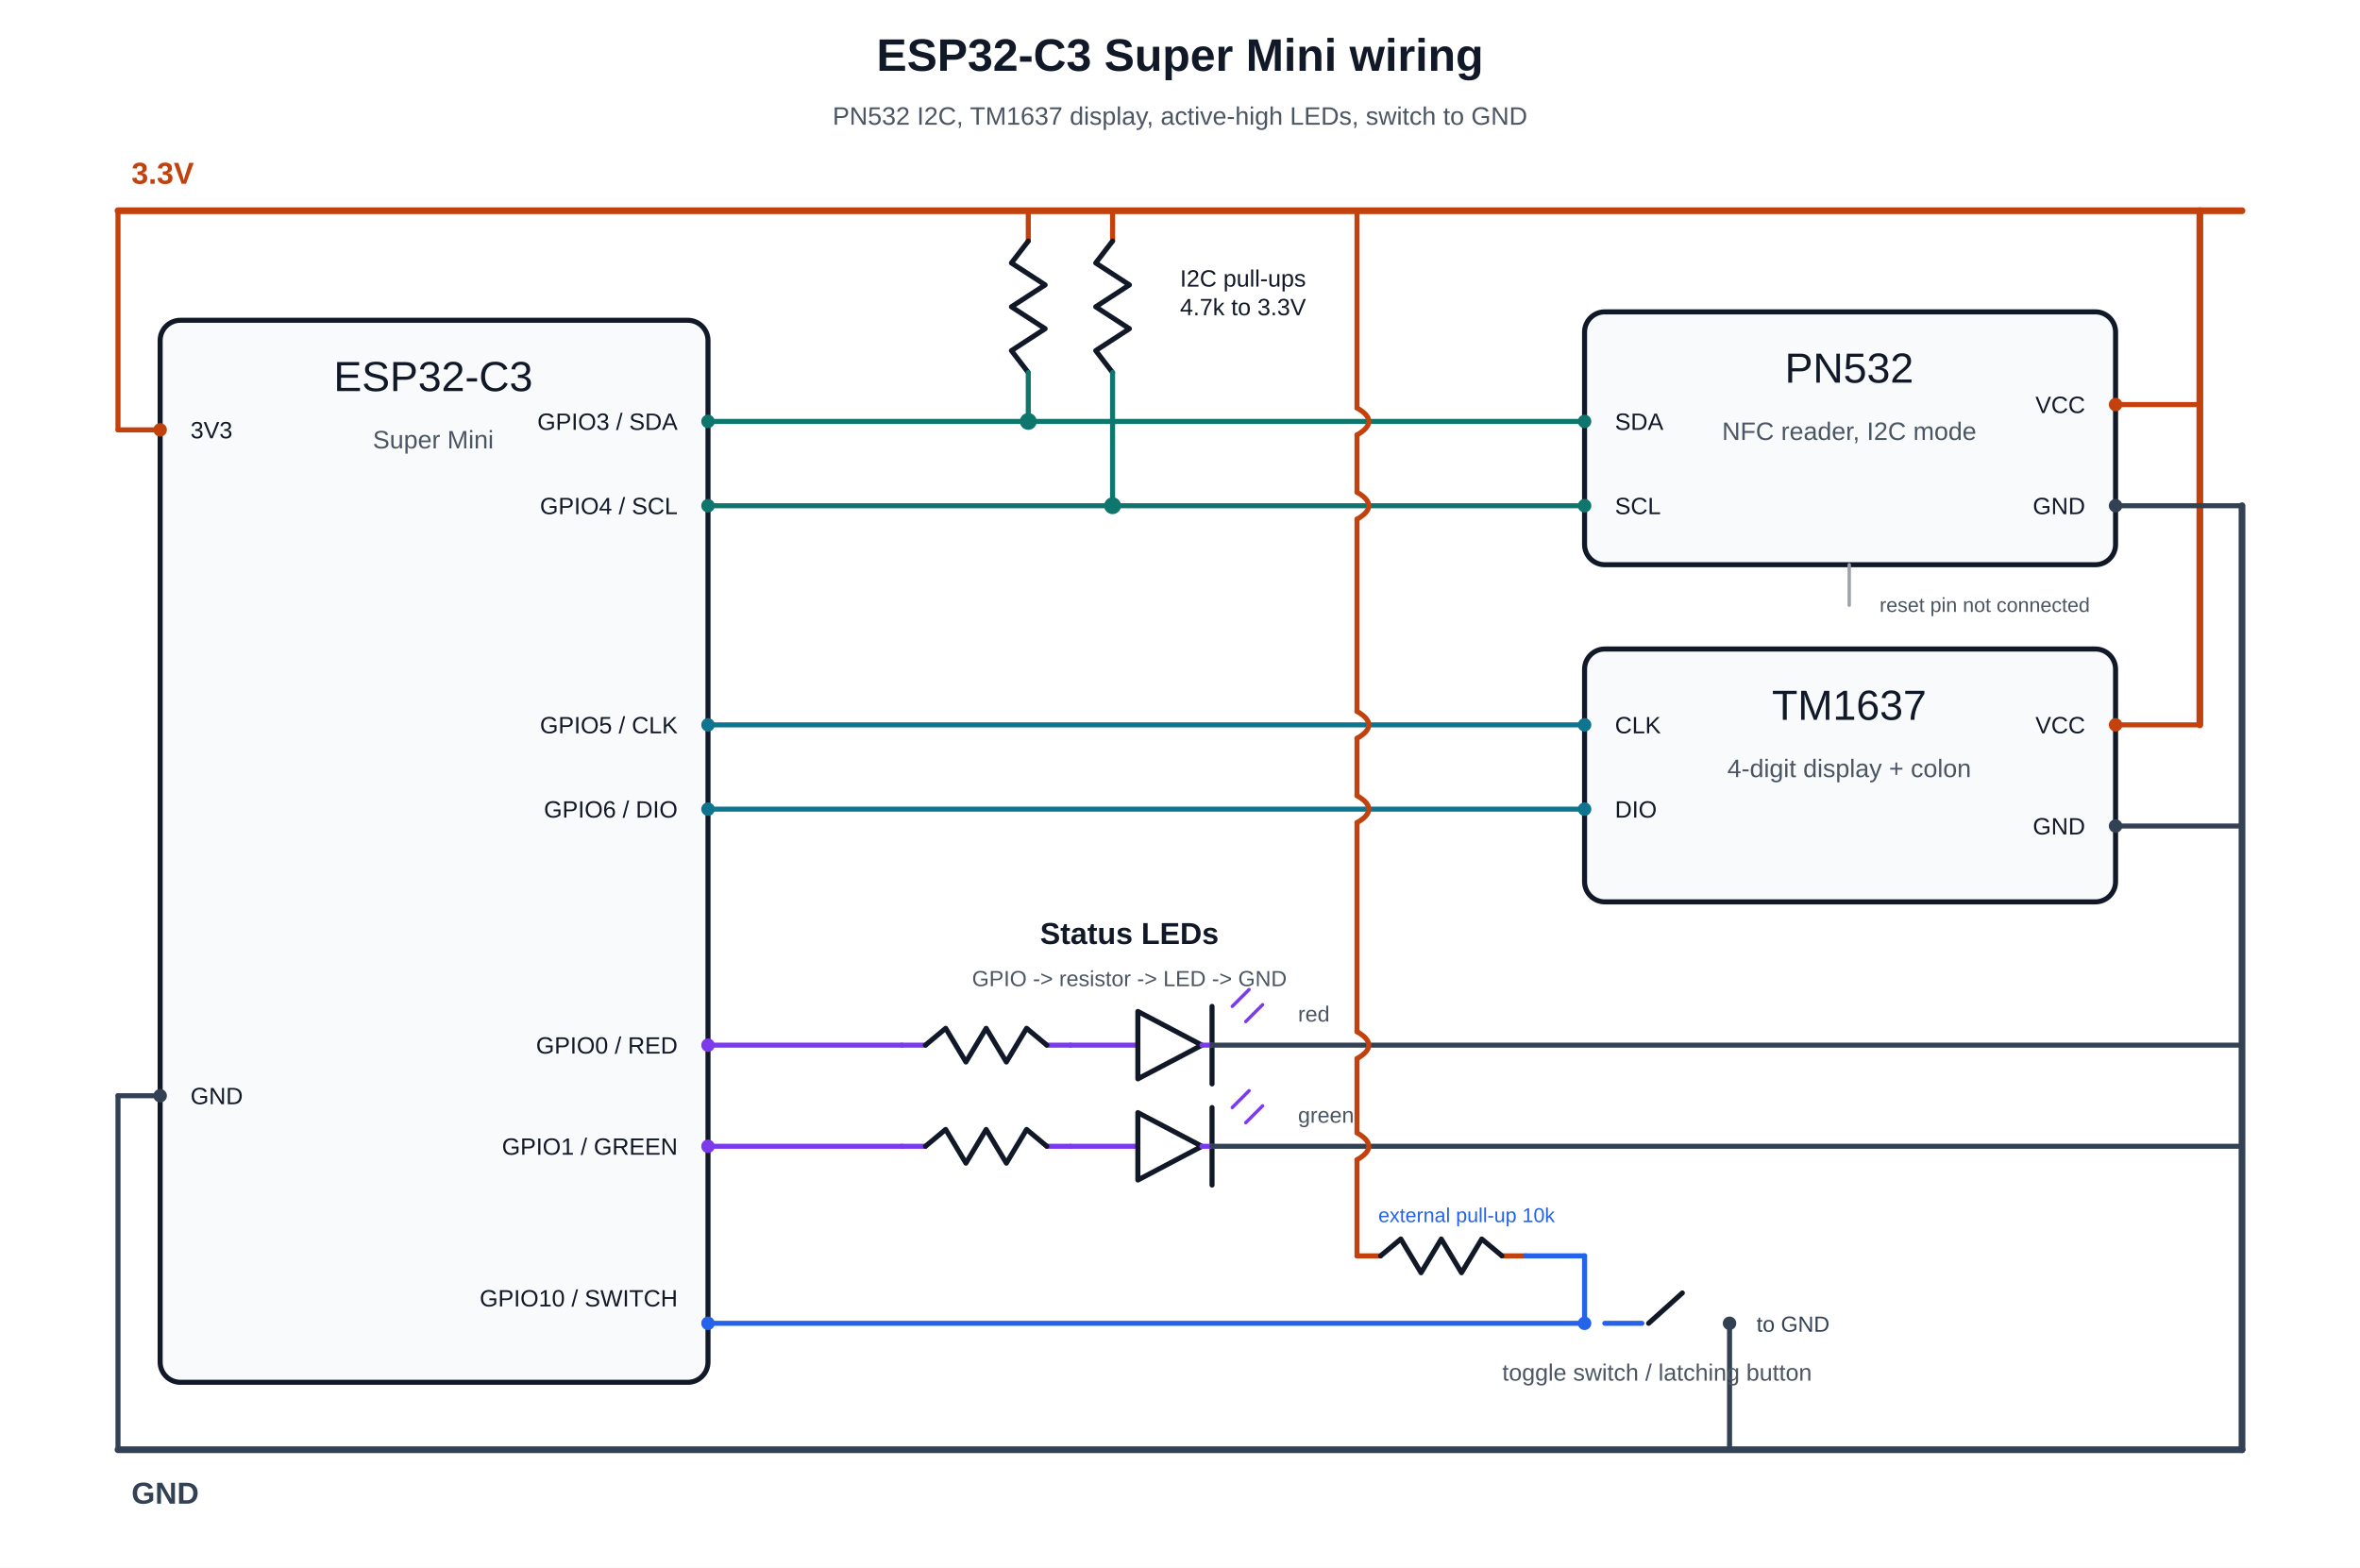
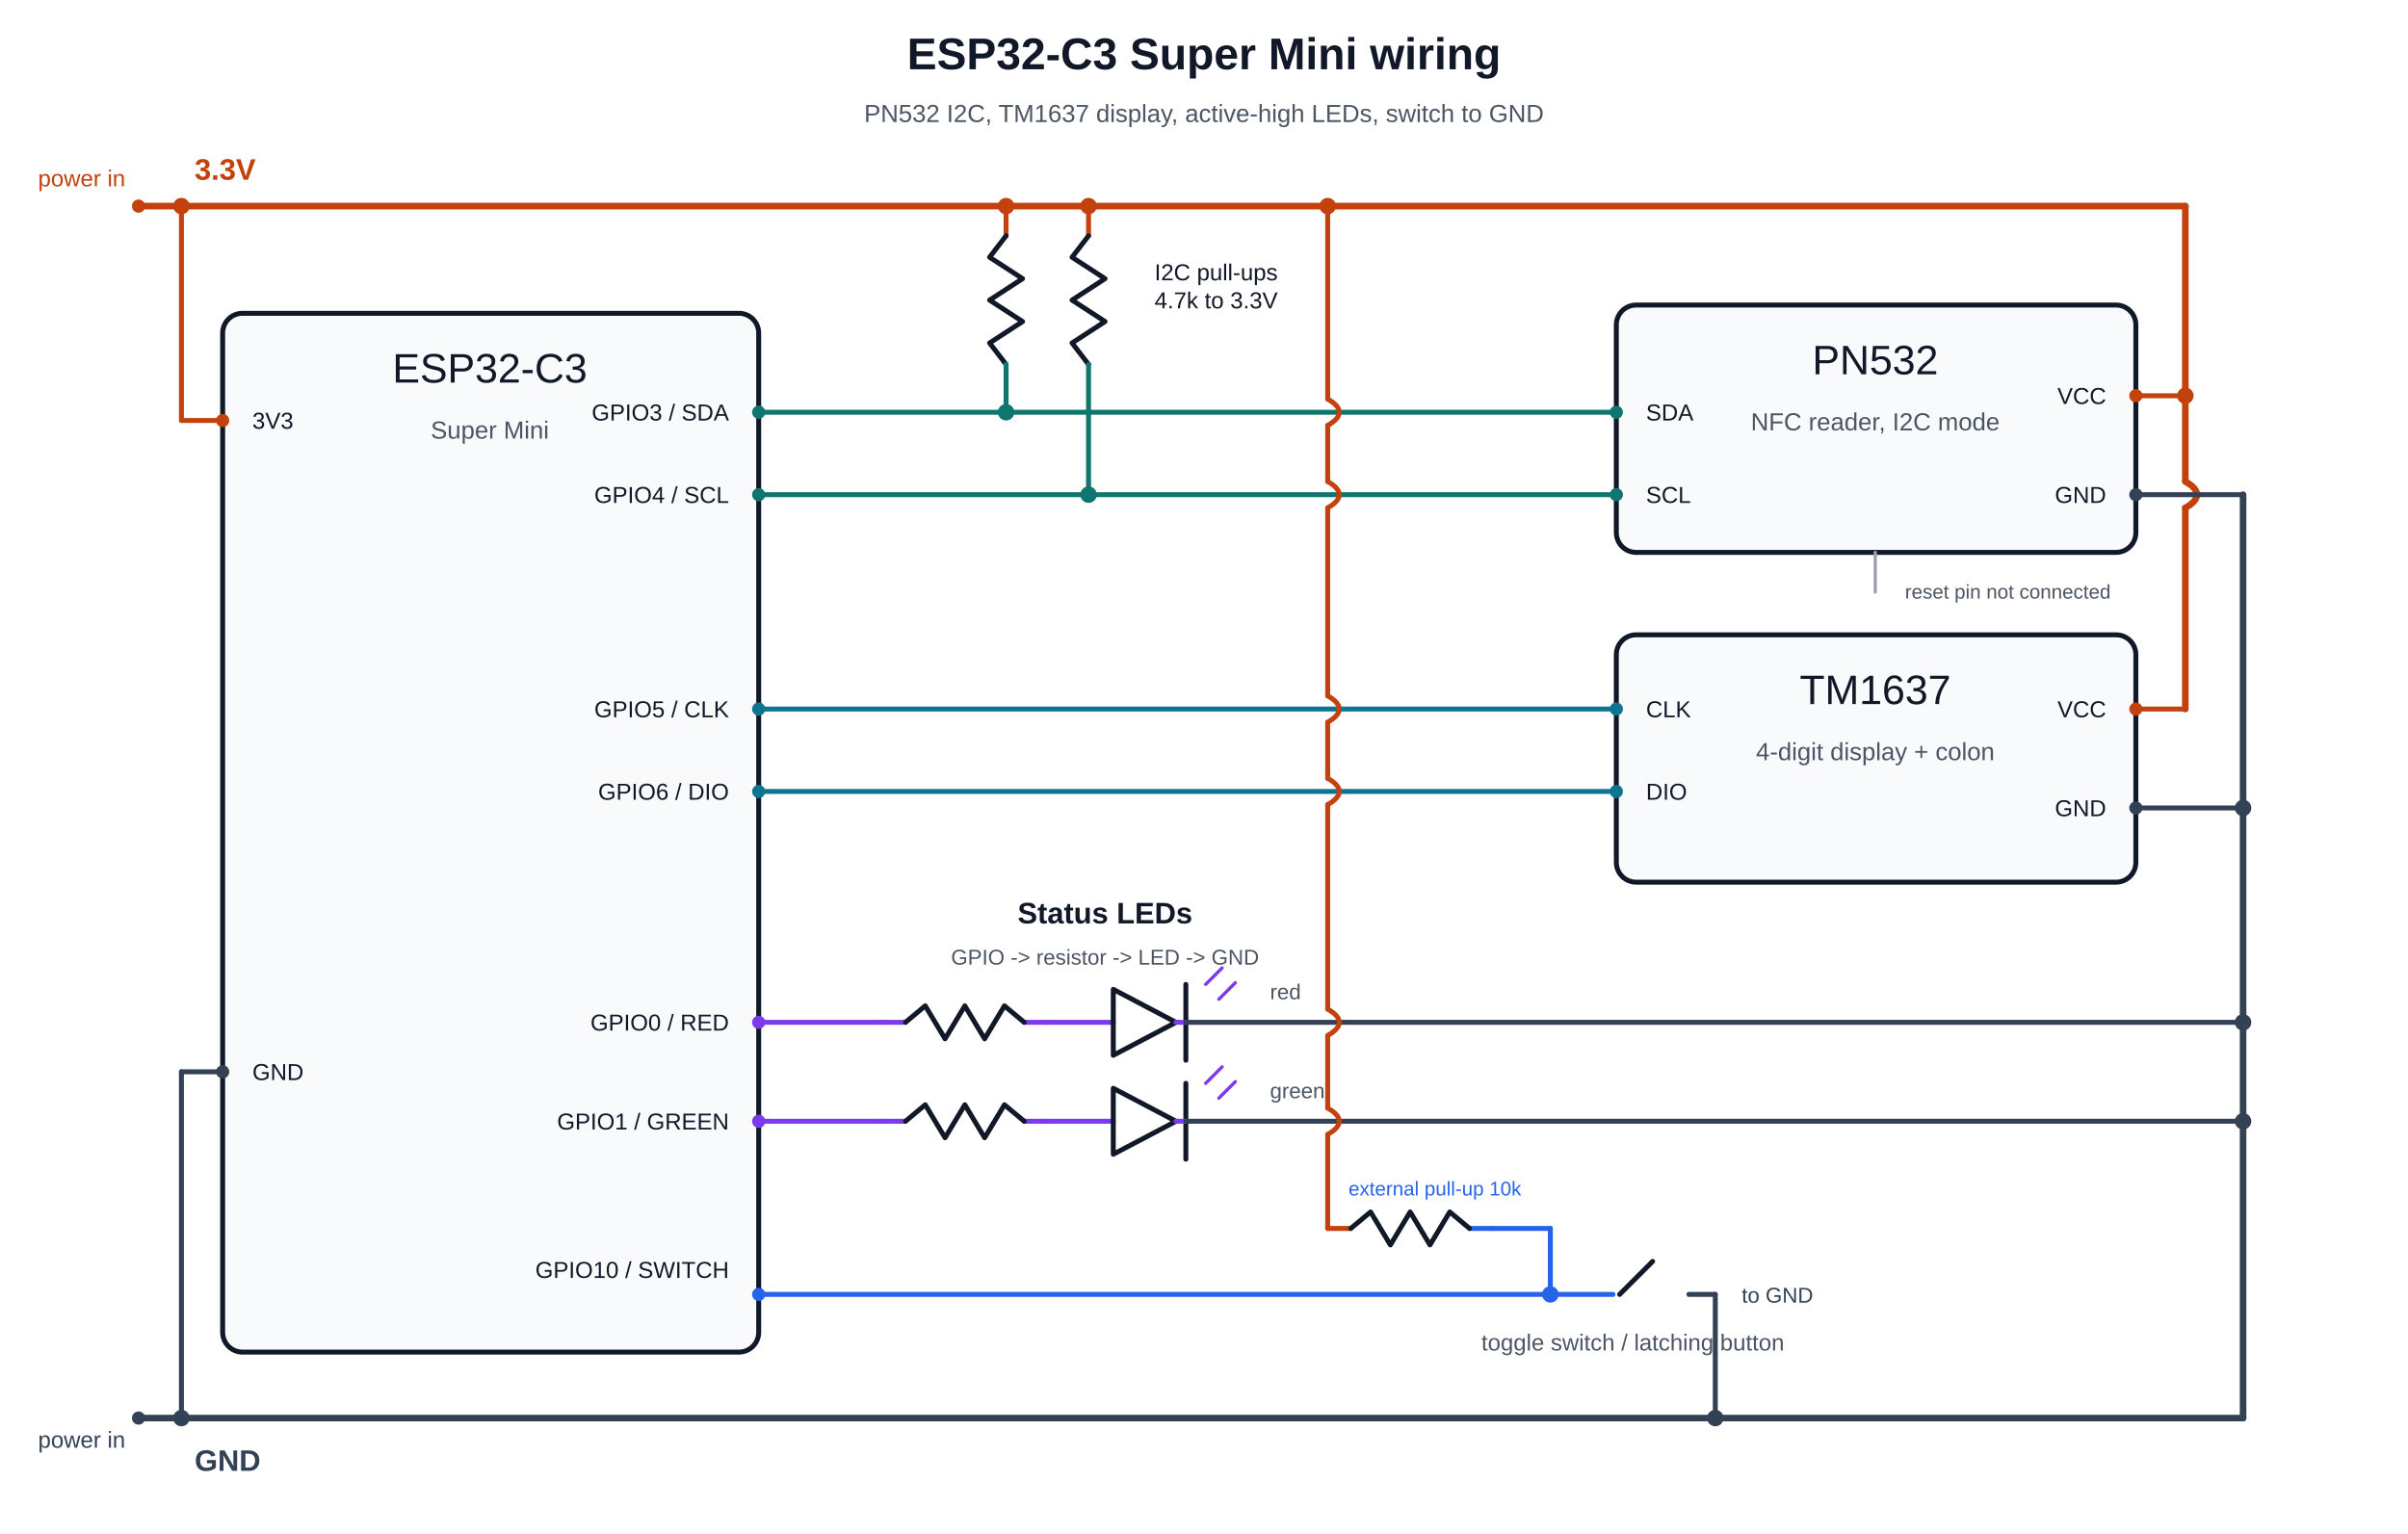
- <svg xmlns="http://www.w3.org/2000/svg" width="1400" height="930" viewBox="0 0 1400 930" role="img" aria-labelledby="title desc">
-   <rect x="0" y="0" width="1400" height="930" fill="#ffffff" />
-   <text x="700" y="42" text-anchor="middle" font-family="Arial, sans-serif" font-size="27" font-weight="600" fill="#111827">ESP32-C3 Super Mini wiring</text>
-   <text x="700" y="74" text-anchor="middle" font-family="Arial, sans-serif" font-size="15" font-weight="400" fill="#4b5563">PN532 I2C, TM1637 display, active-high LEDs, switch to GND</text>
-   <line x1="70" y1="125" x2="1330" y2="125" stroke="#c2410c" stroke-width="4" stroke-linecap="round" />
-   <text x="78" y="109" text-anchor="start" font-family="Arial, sans-serif" font-size="18" font-weight="600" fill="#c2410c">3.3V</text>
-   <line x1="70" y1="860" x2="1330" y2="860" stroke="#334155" stroke-width="4" stroke-linecap="round" />
-   <text x="78" y="892" text-anchor="start" font-family="Arial, sans-serif" font-size="18" font-weight="600" fill="#334155">GND</text>
-   <rect x="95" y="190" width="325" height="630" rx="12" fill="#f8fafc" stroke="#111827" stroke-width="3" />
-   <text x="257" y="232" text-anchor="middle" font-family="Arial, sans-serif" font-size="25" font-weight="500" fill="#111827">ESP32-C3</text>
-   <text x="257" y="266" text-anchor="middle" font-family="Arial, sans-serif" font-size="15" font-weight="400" fill="#4b5563">Super Mini</text>
-   <rect x="940" y="185" width="315" height="150" rx="12" fill="#f8fafc" stroke="#111827" stroke-width="3" />
-   <text x="1097" y="227" text-anchor="middle" font-family="Arial, sans-serif" font-size="25" font-weight="500" fill="#111827">PN532</text>
-   <text x="1097" y="261" text-anchor="middle" font-family="Arial, sans-serif" font-size="15" font-weight="400" fill="#4b5563">NFC reader, I2C mode</text>
-   <rect x="940" y="385" width="315" height="150" rx="12" fill="#f8fafc" stroke="#111827" stroke-width="3" />
-   <text x="1097" y="427" text-anchor="middle" font-family="Arial, sans-serif" font-size="25" font-weight="500" fill="#111827">TM1637</text>
-   <text x="1097" y="461" text-anchor="middle" font-family="Arial, sans-serif" font-size="15" font-weight="400" fill="#4b5563">4-digit display + colon</text>
-   <text x="113" y="260" text-anchor="start" font-family="Arial, sans-serif" font-size="14" font-weight="400" fill="#111827">3V3</text>
-   <text x="113" y="655" text-anchor="start" font-family="Arial, sans-serif" font-size="14" font-weight="400" fill="#111827">GND</text>
-   <text x="402" y="255" text-anchor="end" font-family="Arial, sans-serif" font-size="14" font-weight="400" fill="#111827">GPIO3 / SDA</text>
-   <text x="402" y="305" text-anchor="end" font-family="Arial, sans-serif" font-size="14" font-weight="400" fill="#111827">GPIO4 / SCL</text>
-   <text x="402" y="435" text-anchor="end" font-family="Arial, sans-serif" font-size="14" font-weight="400" fill="#111827">GPIO5 / CLK</text>
-   <text x="402" y="485" text-anchor="end" font-family="Arial, sans-serif" font-size="14" font-weight="400" fill="#111827">GPIO6 / DIO</text>
-   <text x="402" y="625" text-anchor="end" font-family="Arial, sans-serif" font-size="14" font-weight="400" fill="#111827">GPIO0 / RED</text>
-   <text x="402" y="685" text-anchor="end" font-family="Arial, sans-serif" font-size="14" font-weight="400" fill="#111827">GPIO1 / GREEN</text>
-   <text x="402" y="775" text-anchor="end" font-family="Arial, sans-serif" font-size="14" font-weight="400" fill="#111827">GPIO10 / SWITCH</text>
-   <text x="958" y="255" text-anchor="start" font-family="Arial, sans-serif" font-size="14" font-weight="400" fill="#111827">SDA</text>
-   <text x="958" y="305" text-anchor="start" font-family="Arial, sans-serif" font-size="14" font-weight="400" fill="#111827">SCL</text>
-   <text x="1237" y="245" text-anchor="end" font-family="Arial, sans-serif" font-size="14" font-weight="400" fill="#111827">VCC</text>
-   <text x="1237" y="305" text-anchor="end" font-family="Arial, sans-serif" font-size="14" font-weight="400" fill="#111827">GND</text>
-   <text x="958" y="435" text-anchor="start" font-family="Arial, sans-serif" font-size="14" font-weight="400" fill="#111827">CLK</text>
-   <text x="958" y="485" text-anchor="start" font-family="Arial, sans-serif" font-size="14" font-weight="400" fill="#111827">DIO</text>
-   <text x="1237" y="435" text-anchor="end" font-family="Arial, sans-serif" font-size="14" font-weight="400" fill="#111827">VCC</text>
-   <text x="1237" y="495" text-anchor="end" font-family="Arial, sans-serif" font-size="14" font-weight="400" fill="#111827">GND</text>
-   <circle cx="95" cy="255" r="4" fill="#c2410c" />
-   <circle cx="95" cy="650" r="4" fill="#334155" />
-   <circle cx="420" cy="250" r="4" fill="#0f766e" />
-   <circle cx="420" cy="300" r="4" fill="#0f766e" />
-   <circle cx="420" cy="430" r="4" fill="#0e7490" />
-   <circle cx="420" cy="480" r="4" fill="#0e7490" />
-   <circle cx="420" cy="620" r="4" fill="#7c3aed" />
-   <circle cx="420" cy="680" r="4" fill="#7c3aed" />
-   <circle cx="420" cy="785" r="4" fill="#2563eb" />
-   <circle cx="940" cy="250" r="4" fill="#0f766e" />
-   <circle cx="940" cy="300" r="4" fill="#0f766e" />
-   <circle cx="1255" cy="240" r="4" fill="#c2410c" />
-   <circle cx="1255" cy="300" r="4" fill="#334155" />
-   <circle cx="940" cy="430" r="4" fill="#0e7490" />
-   <circle cx="940" cy="480" r="4" fill="#0e7490" />
-   <circle cx="1255" cy="430" r="4" fill="#c2410c" />
-   <circle cx="1255" cy="490" r="4" fill="#334155" />
-   <line x1="95" y1="255" x2="70" y2="255" stroke="#c2410c" stroke-width="3" stroke-linecap="round" />
-   <line x1="70" y1="255" x2="70" y2="125" stroke="#c2410c" stroke-width="3" stroke-linecap="round" />
-   <line x1="95" y1="650" x2="70" y2="650" stroke="#334155" stroke-width="3" stroke-linecap="round" />
-   <line x1="70" y1="650" x2="70" y2="860" stroke="#334155" stroke-width="3" stroke-linecap="round" />
-   <line x1="1305" y1="125" x2="1305" y2="430" stroke="#c2410c" stroke-width="4" stroke-linecap="round" />
-   <line x1="1330" y1="860" x2="1330" y2="300" stroke="#334155" stroke-width="4" stroke-linecap="round" />
-   <line x1="1255" y1="240" x2="1305" y2="240" stroke="#c2410c" stroke-width="3" stroke-linecap="round" />
-   <line x1="1255" y1="430" x2="1305" y2="430" stroke="#c2410c" stroke-width="3" stroke-linecap="round" />
-   <line x1="1255" y1="300" x2="1330" y2="300" stroke="#334155" stroke-width="3" stroke-linecap="round" />
-   <line x1="1255" y1="490" x2="1330" y2="490" stroke="#334155" stroke-width="3" stroke-linecap="round" />
-   <line x1="420" y1="250" x2="940" y2="250" stroke="#0f766e" stroke-width="3" stroke-linecap="round" />
-   <line x1="420" y1="300" x2="940" y2="300" stroke="#0f766e" stroke-width="3" stroke-linecap="round" />
+ <svg xmlns="http://www.w3.org/2000/svg" width="1460" height="930" viewBox="0 0 1460 930" role="img" aria-labelledby="title desc">
+   <rect x="0" y="0" width="1460" height="930" fill="#ffffff" />
+   <text x="730" y="42" text-anchor="middle" font-family="Arial, sans-serif" font-size="27" font-weight="600" fill="#111827">ESP32-C3 Super Mini wiring</text>
+   <text x="730" y="74" text-anchor="middle" font-family="Arial, sans-serif" font-size="15" font-weight="400" fill="#4b5563">PN532 I2C, TM1637 display, active-high LEDs, switch to GND</text>
+   <line x1="110" y1="125" x2="1325" y2="125" stroke="#c2410c" stroke-width="4" stroke-linecap="round" />
+   <line x1="84" y1="125" x2="110" y2="125" stroke="#c2410c" stroke-width="4" stroke-linecap="round" />
+   <circle cx="84" cy="125" r="4" fill="#c2410c" />
+   <text x="76" y="113" text-anchor="end" font-family="Arial, sans-serif" font-size="14" font-weight="400" fill="#c2410c">power in</text>
+   <text x="118" y="109" text-anchor="start" font-family="Arial, sans-serif" font-size="18" font-weight="600" fill="#c2410c">3.3V</text>
+   <line x1="110" y1="860" x2="1360" y2="860" stroke="#334155" stroke-width="4" stroke-linecap="round" />
+   <line x1="84" y1="860" x2="110" y2="860" stroke="#334155" stroke-width="4" stroke-linecap="round" />
+   <circle cx="84" cy="860" r="4" fill="#334155" />
+   <text x="76" y="878" text-anchor="end" font-family="Arial, sans-serif" font-size="14" font-weight="400" fill="#334155">power in</text>
+   <text x="118" y="892" text-anchor="start" font-family="Arial, sans-serif" font-size="18" font-weight="600" fill="#334155">GND</text>
+   <rect x="135" y="190" width="325" height="630" rx="12" fill="#f8fafc" stroke="#111827" stroke-width="3" />
+   <text x="297" y="232" text-anchor="middle" font-family="Arial, sans-serif" font-size="25" font-weight="500" fill="#111827">ESP32-C3</text>
+   <text x="297" y="266" text-anchor="middle" font-family="Arial, sans-serif" font-size="15" font-weight="400" fill="#4b5563">Super Mini</text>
+   <rect x="980" y="185" width="315" height="150" rx="12" fill="#f8fafc" stroke="#111827" stroke-width="3" />
+   <text x="1137" y="227" text-anchor="middle" font-family="Arial, sans-serif" font-size="25" font-weight="500" fill="#111827">PN532</text>
+   <text x="1137" y="261" text-anchor="middle" font-family="Arial, sans-serif" font-size="15" font-weight="400" fill="#4b5563">NFC reader, I2C mode</text>
+   <rect x="980" y="385" width="315" height="150" rx="12" fill="#f8fafc" stroke="#111827" stroke-width="3" />
+   <text x="1137" y="427" text-anchor="middle" font-family="Arial, sans-serif" font-size="25" font-weight="500" fill="#111827">TM1637</text>
+   <text x="1137" y="461" text-anchor="middle" font-family="Arial, sans-serif" font-size="15" font-weight="400" fill="#4b5563">4-digit display + colon</text>
+   <text x="153" y="260" text-anchor="start" font-family="Arial, sans-serif" font-size="14" font-weight="400" fill="#111827">3V3</text>
+   <text x="153" y="655" text-anchor="start" font-family="Arial, sans-serif" font-size="14" font-weight="400" fill="#111827">GND</text>
+   <text x="442" y="255" text-anchor="end" font-family="Arial, sans-serif" font-size="14" font-weight="400" fill="#111827">GPIO3 / SDA</text>
+   <text x="442" y="305" text-anchor="end" font-family="Arial, sans-serif" font-size="14" font-weight="400" fill="#111827">GPIO4 / SCL</text>
+   <text x="442" y="435" text-anchor="end" font-family="Arial, sans-serif" font-size="14" font-weight="400" fill="#111827">GPIO5 / CLK</text>
+   <text x="442" y="485" text-anchor="end" font-family="Arial, sans-serif" font-size="14" font-weight="400" fill="#111827">GPIO6 / DIO</text>
+   <text x="442" y="625" text-anchor="end" font-family="Arial, sans-serif" font-size="14" font-weight="400" fill="#111827">GPIO0 / RED</text>
+   <text x="442" y="685" text-anchor="end" font-family="Arial, sans-serif" font-size="14" font-weight="400" fill="#111827">GPIO1 / GREEN</text>
+   <text x="442" y="775" text-anchor="end" font-family="Arial, sans-serif" font-size="14" font-weight="400" fill="#111827">GPIO10 / SWITCH</text>
+   <text x="998" y="255" text-anchor="start" font-family="Arial, sans-serif" font-size="14" font-weight="400" fill="#111827">SDA</text>
+   <text x="998" y="305" text-anchor="start" font-family="Arial, sans-serif" font-size="14" font-weight="400" fill="#111827">SCL</text>
+   <text x="1277" y="245" text-anchor="end" font-family="Arial, sans-serif" font-size="14" font-weight="400" fill="#111827">VCC</text>
+   <text x="1277" y="305" text-anchor="end" font-family="Arial, sans-serif" font-size="14" font-weight="400" fill="#111827">GND</text>
+   <text x="998" y="435" text-anchor="start" font-family="Arial, sans-serif" font-size="14" font-weight="400" fill="#111827">CLK</text>
+   <text x="998" y="485" text-anchor="start" font-family="Arial, sans-serif" font-size="14" font-weight="400" fill="#111827">DIO</text>
+   <text x="1277" y="435" text-anchor="end" font-family="Arial, sans-serif" font-size="14" font-weight="400" fill="#111827">VCC</text>
+   <text x="1277" y="495" text-anchor="end" font-family="Arial, sans-serif" font-size="14" font-weight="400" fill="#111827">GND</text>
+   <circle cx="135" cy="255" r="4" fill="#c2410c" />
+   <circle cx="135" cy="650" r="4" fill="#334155" />
+   <circle cx="460" cy="250" r="4" fill="#0f766e" />
+   <circle cx="460" cy="300" r="4" fill="#0f766e" />
+   <circle cx="460" cy="430" r="4" fill="#0e7490" />
+   <circle cx="460" cy="480" r="4" fill="#0e7490" />
+   <circle cx="460" cy="620" r="4" fill="#7c3aed" />
+   <circle cx="460" cy="680" r="4" fill="#7c3aed" />
+   <circle cx="460" cy="785" r="4" fill="#2563eb" />
+   <circle cx="980" cy="250" r="4" fill="#0f766e" />
+   <circle cx="980" cy="300" r="4" fill="#0f766e" />
+   <circle cx="1295" cy="240" r="4" fill="#c2410c" />
+   <circle cx="1295" cy="300" r="4" fill="#334155" />
+   <circle cx="980" cy="430" r="4" fill="#0e7490" />
+   <circle cx="980" cy="480" r="4" fill="#0e7490" />
+   <circle cx="1295" cy="430" r="4" fill="#c2410c" />
+   <circle cx="1295" cy="490" r="4" fill="#334155" />
+   <line x1="135" y1="255" x2="110" y2="255" stroke="#c2410c" stroke-width="3" stroke-linecap="round" />
+   <line x1="110" y1="255" x2="110" y2="125" stroke="#c2410c" stroke-width="3" stroke-linecap="round" />
+   <line x1="135" y1="650" x2="110" y2="650" stroke="#334155" stroke-width="3" stroke-linecap="round" />
+   <line x1="110" y1="650" x2="110" y2="860" stroke="#334155" stroke-width="3" stroke-linecap="round" />
+   <circle cx="110" cy="125" r="5" fill="#c2410c" />
+   <circle cx="110" cy="860" r="5" fill="#334155" />
+   <line x1="1325" y1="125" x2="1325" y2="292" stroke="#c2410c" stroke-width="4" stroke-linecap="round" />
+   <path d="M 1325 292 Q 1339 300 1325 308" fill="none" stroke="#c2410c" stroke-width="4" stroke-linecap="round" />
+   <line x1="1325" y1="308" x2="1325" y2="430" stroke="#c2410c" stroke-width="4" stroke-linecap="round" />
+   <line x1="1360" y1="860" x2="1360" y2="300" stroke="#334155" stroke-width="4" stroke-linecap="round" />
+   <line x1="1295" y1="240" x2="1325" y2="240" stroke="#c2410c" stroke-width="3" stroke-linecap="round" />
+   <circle cx="1325" cy="240" r="5" fill="#c2410c" />
+   <line x1="1295" y1="430" x2="1325" y2="430" stroke="#c2410c" stroke-width="3" stroke-linecap="round" />
+   <line x1="1295" y1="300" x2="1360" y2="300" stroke="#334155" stroke-width="3" stroke-linecap="round" />
+   <line x1="1295" y1="490" x2="1360" y2="490" stroke="#334155" stroke-width="3" stroke-linecap="round" />
+   <circle cx="1360" cy="490" r="5" fill="#334155" />
+   <line x1="460" y1="250" x2="980" y2="250" stroke="#0f766e" stroke-width="3" stroke-linecap="round" />
+   <line x1="460" y1="300" x2="980" y2="300" stroke="#0f766e" stroke-width="3" stroke-linecap="round" />
  <line x1="610" y1="125" x2="610" y2="143" stroke="#c2410c" stroke-width="3" stroke-linecap="round" />
  <polyline points="610,143 600,156 620,169 600,182 620,195 600,208 610,221" fill="none" stroke="#111827" stroke-width="3" stroke-linecap="round" stroke-linejoin="round" />
  <line x1="610" y1="221" x2="610" y2="250" stroke="#0f766e" stroke-width="3" stroke-linecap="round" />
  <line x1="660" y1="125" x2="660" y2="143" stroke="#c2410c" stroke-width="3" stroke-linecap="round" />
  <polyline points="660,143 650,156 670,169 650,182 670,195 650,208 660,221" fill="none" stroke="#111827" stroke-width="3" stroke-linecap="round" stroke-linejoin="round" />
  <line x1="660" y1="221" x2="660" y2="300" stroke="#0f766e" stroke-width="3" stroke-linecap="round" />
+   <circle cx="610" cy="125" r="5" fill="#c2410c" />
+   <circle cx="660" cy="125" r="5" fill="#c2410c" />
  <circle cx="610" cy="250" r="5" fill="#0f766e" />
  <circle cx="660" cy="300" r="5" fill="#0f766e" />
  <text x="700" y="170" text-anchor="start" font-family="Arial, sans-serif" font-size="14" font-weight="400" fill="#111827">I2C pull-ups</text>
  <text x="700" y="187" text-anchor="start" font-family="Arial, sans-serif" font-size="14" font-weight="400" fill="#111827">4.7k to 3.3V</text>
-   <line x1="420" y1="430" x2="940" y2="430" stroke="#0e7490" stroke-width="3" stroke-linecap="round" />
-   <line x1="420" y1="480" x2="940" y2="480" stroke="#0e7490" stroke-width="3" stroke-linecap="round" />
+   <line x1="460" y1="430" x2="980" y2="430" stroke="#0e7490" stroke-width="3" stroke-linecap="round" />
+   <line x1="460" y1="480" x2="980" y2="480" stroke="#0e7490" stroke-width="3" stroke-linecap="round" />
  <text x="670" y="560" text-anchor="middle" font-family="Arial, sans-serif" font-size="18" font-weight="600" fill="#111827">Status LEDs</text>
  <text x="670" y="585" text-anchor="middle" font-family="Arial, sans-serif" font-size="13" font-weight="400" fill="#4b5563">GPIO -&gt; resistor -&gt; LED -&gt; GND</text>
-   <line x1="420" y1="620" x2="535" y2="620" stroke="#7c3aed" stroke-width="3" stroke-linecap="round" />
+   <line x1="460" y1="620" x2="535" y2="620" stroke="#7c3aed" stroke-width="3" stroke-linecap="round" />
  <line x1="535" y1="620" x2="549" y2="620" stroke="#7c3aed" stroke-width="3" stroke-linecap="round" />
  <line x1="621" y1="620" x2="635" y2="620" stroke="#7c3aed" stroke-width="3" stroke-linecap="round" />
  <polyline points="549,620 561,610 573,630 585,610 597,630 609,610 621,620" fill="none" stroke="#111827" stroke-width="3" stroke-linecap="round" stroke-linejoin="round" />
  <line x1="635" y1="620" x2="675" y2="620" stroke="#7c3aed" stroke-width="3" stroke-linecap="round" />
  <polygon points="675,600 675,640 713,620" fill="none" stroke="#111827" stroke-width="3" stroke-linejoin="round" />
  <line x1="719" y1="597" x2="719" y2="643" stroke="#111827" stroke-width="3" stroke-linecap="round" />
  <line x1="731" y1="597" x2="741" y2="587" stroke="#7c3aed" stroke-width="2" stroke-linecap="round" />
  <line x1="739" y1="606" x2="749" y2="596" stroke="#7c3aed" stroke-width="2" stroke-linecap="round" />
  <line x1="713" y1="620" x2="719" y2="620" stroke="#7c3aed" stroke-width="3" stroke-linecap="round" />
-   <line x1="719" y1="620" x2="1330" y2="620" stroke="#334155" stroke-width="3" stroke-linecap="round" />
+   <line x1="719" y1="620" x2="1360" y2="620" stroke="#334155" stroke-width="3" stroke-linecap="round" />
+   <circle cx="1360" cy="620" r="5" fill="#334155" />
  <text x="770" y="606" text-anchor="start" font-family="Arial, sans-serif" font-size="13" font-weight="400" fill="#4b5563">red</text>
-   <line x1="420" y1="680" x2="535" y2="680" stroke="#7c3aed" stroke-width="3" stroke-linecap="round" />
+   <line x1="460" y1="680" x2="535" y2="680" stroke="#7c3aed" stroke-width="3" stroke-linecap="round" />
  <line x1="535" y1="680" x2="549" y2="680" stroke="#7c3aed" stroke-width="3" stroke-linecap="round" />
  <line x1="621" y1="680" x2="635" y2="680" stroke="#7c3aed" stroke-width="3" stroke-linecap="round" />
  <polyline points="549,680 561,670 573,690 585,670 597,690 609,670 621,680" fill="none" stroke="#111827" stroke-width="3" stroke-linecap="round" stroke-linejoin="round" />
  <line x1="635" y1="680" x2="675" y2="680" stroke="#7c3aed" stroke-width="3" stroke-linecap="round" />
  <polygon points="675,660 675,700 713,680" fill="none" stroke="#111827" stroke-width="3" stroke-linejoin="round" />
  <line x1="719" y1="657" x2="719" y2="703" stroke="#111827" stroke-width="3" stroke-linecap="round" />
  <line x1="731" y1="657" x2="741" y2="647" stroke="#7c3aed" stroke-width="2" stroke-linecap="round" />
  <line x1="739" y1="666" x2="749" y2="656" stroke="#7c3aed" stroke-width="2" stroke-linecap="round" />
  <line x1="713" y1="680" x2="719" y2="680" stroke="#7c3aed" stroke-width="3" stroke-linecap="round" />
-   <line x1="719" y1="680" x2="1330" y2="680" stroke="#334155" stroke-width="3" stroke-linecap="round" />
+   <line x1="719" y1="680" x2="1360" y2="680" stroke="#334155" stroke-width="3" stroke-linecap="round" />
+   <circle cx="1360" cy="680" r="5" fill="#334155" />
  <text x="770" y="666" text-anchor="start" font-family="Arial, sans-serif" font-size="13" font-weight="400" fill="#4b5563">green</text>
  <line x1="805" y1="125" x2="805" y2="242" stroke="#c2410c" stroke-width="3" stroke-linecap="round" />
  <path d="M 805 242 Q 819 250 805 258" fill="none" stroke="#c2410c" stroke-width="3" stroke-linecap="round" />
  <line x1="805" y1="258" x2="805" y2="292" stroke="#c2410c" stroke-width="3" stroke-linecap="round" />
  <path d="M 805 292 Q 819 300 805 308" fill="none" stroke="#c2410c" stroke-width="3" stroke-linecap="round" />
  <line x1="805" y1="308" x2="805" y2="422" stroke="#c2410c" stroke-width="3" stroke-linecap="round" />
  <path d="M 805 422 Q 819 430 805 438" fill="none" stroke="#c2410c" stroke-width="3" stroke-linecap="round" />
  <line x1="805" y1="438" x2="805" y2="472" stroke="#c2410c" stroke-width="3" stroke-linecap="round" />
  <path d="M 805 472 Q 819 480 805 488" fill="none" stroke="#c2410c" stroke-width="3" stroke-linecap="round" />
  <line x1="805" y1="488" x2="805" y2="612" stroke="#c2410c" stroke-width="3" stroke-linecap="round" />
  <path d="M 805 612 Q 819 620 805 628" fill="none" stroke="#c2410c" stroke-width="3" stroke-linecap="round" />
  <line x1="805" y1="628" x2="805" y2="672" stroke="#c2410c" stroke-width="3" stroke-linecap="round" />
  <path d="M 805 672 Q 819 680 805 688" fill="none" stroke="#c2410c" stroke-width="3" stroke-linecap="round" />
  <line x1="805" y1="688" x2="805" y2="745" stroke="#c2410c" stroke-width="3" stroke-linecap="round" />
+   <circle cx="805" cy="125" r="5" fill="#c2410c" />
  <line x1="805" y1="745" x2="819" y2="745" stroke="#c2410c" stroke-width="3" stroke-linecap="round" />
-   <line x1="891" y1="745" x2="905" y2="745" stroke="#c2410c" stroke-width="3" stroke-linecap="round" />
+   <line x1="891" y1="745" x2="905" y2="745" stroke="#2563eb" stroke-width="3" stroke-linecap="round" />
  <polyline points="819,745 831,735 843,755 855,735 867,755 879,735 891,745" fill="none" stroke="#111827" stroke-width="3" stroke-linecap="round" stroke-linejoin="round" />
  <line x1="905" y1="745" x2="940" y2="745" stroke="#2563eb" stroke-width="3" stroke-linecap="round" />
  <line x1="940" y1="745" x2="940" y2="785" stroke="#2563eb" stroke-width="3" stroke-linecap="round" />
-   <line x1="420" y1="785" x2="940" y2="785" stroke="#2563eb" stroke-width="3" stroke-linecap="round" />
+   <line x1="460" y1="785" x2="940" y2="785" stroke="#2563eb" stroke-width="3" stroke-linecap="round" />
+   <circle cx="940" cy="785" r="5" fill="#2563eb" />
  <text x="870" y="725" text-anchor="middle" font-family="Arial, sans-serif" font-size="12" font-weight="400" fill="#2563eb">external pull-up 10k</text>
  <circle cx="940" cy="785" r="4" fill="#2563eb" />
-   <circle cx="1026" cy="785" r="4" fill="#334155" />
-   <line x1="952" y1="785" x2="974" y2="785" stroke="#2563eb" stroke-width="3" stroke-linecap="round" />
-   <line x1="998" y1="767" x2="978" y2="785" stroke="#111827" stroke-width="3" stroke-linecap="round" />
-   <line x1="1026" y1="785" x2="1026" y2="860" stroke="#334155" stroke-width="3" stroke-linecap="round" />
-   <text x="983" y="819" text-anchor="middle" font-family="Arial, sans-serif" font-size="14" font-weight="400" fill="#4b5563">toggle switch / latching button</text>
-   <text x="1042" y="790" text-anchor="start" font-family="Arial, sans-serif" font-size="13" font-weight="400" fill="#334155">to GND</text>
-   <line x1="1097" y1="335" x2="1097" y2="359" stroke="#9ca3af" stroke-width="2" stroke-linecap="round" />
-   <text x="1115" y="363" text-anchor="start" font-family="Arial, sans-serif" font-size="12" font-weight="400" fill="#4b5563">reset pin not connected</text>
+   <line x1="940" y1="785" x2="978" y2="785" stroke="#2563eb" stroke-width="3" stroke-linecap="round" />
+   <line x1="1002" y1="765" x2="982" y2="785" stroke="#111827" stroke-width="3" stroke-linecap="round" />
+   <line x1="1024" y1="785" x2="1040" y2="785" stroke="#334155" stroke-width="3" stroke-linecap="round" />
+   <line x1="1040" y1="785" x2="1040" y2="860" stroke="#334155" stroke-width="3" stroke-linecap="round" />
+   <text x="990" y="819" text-anchor="middle" font-family="Arial, sans-serif" font-size="14" font-weight="400" fill="#4b5563">toggle switch / latching button</text>
+   <text x="1056" y="790" text-anchor="start" font-family="Arial, sans-serif" font-size="13" font-weight="400" fill="#334155">to GND</text>
+   <circle cx="1040" cy="860" r="5" fill="#334155" />
+   <line x1="1137" y1="335" x2="1137" y2="359" stroke="#9ca3af" stroke-width="2" stroke-linecap="round" />
+   <text x="1155" y="363" text-anchor="start" font-family="Arial, sans-serif" font-size="12" font-weight="400" fill="#4b5563">reset pin not connected</text>
</svg>
